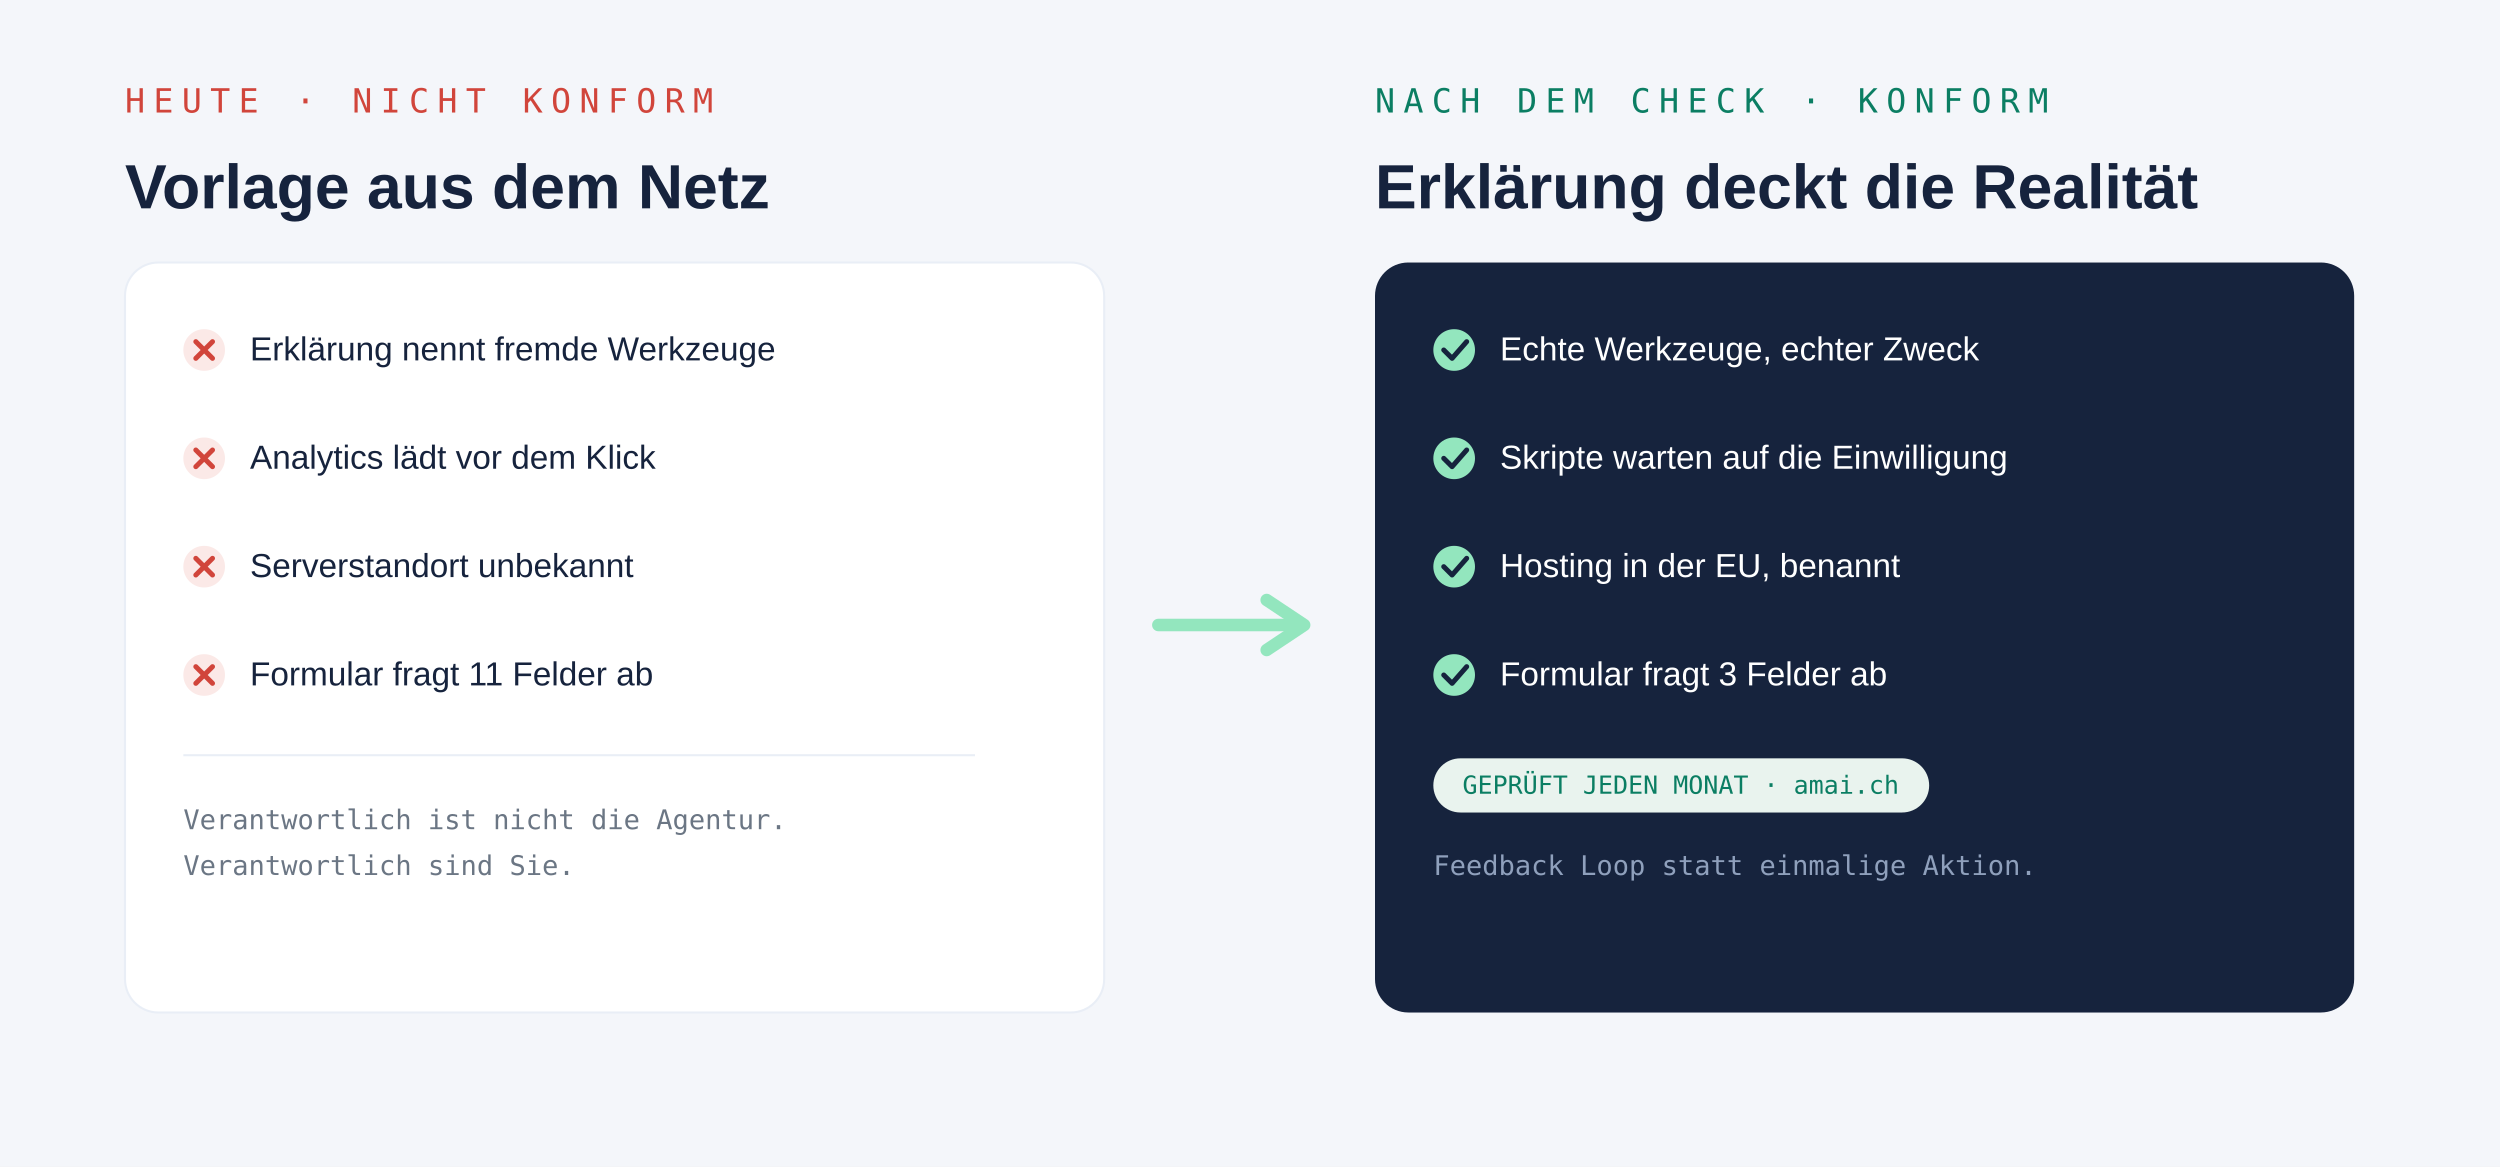
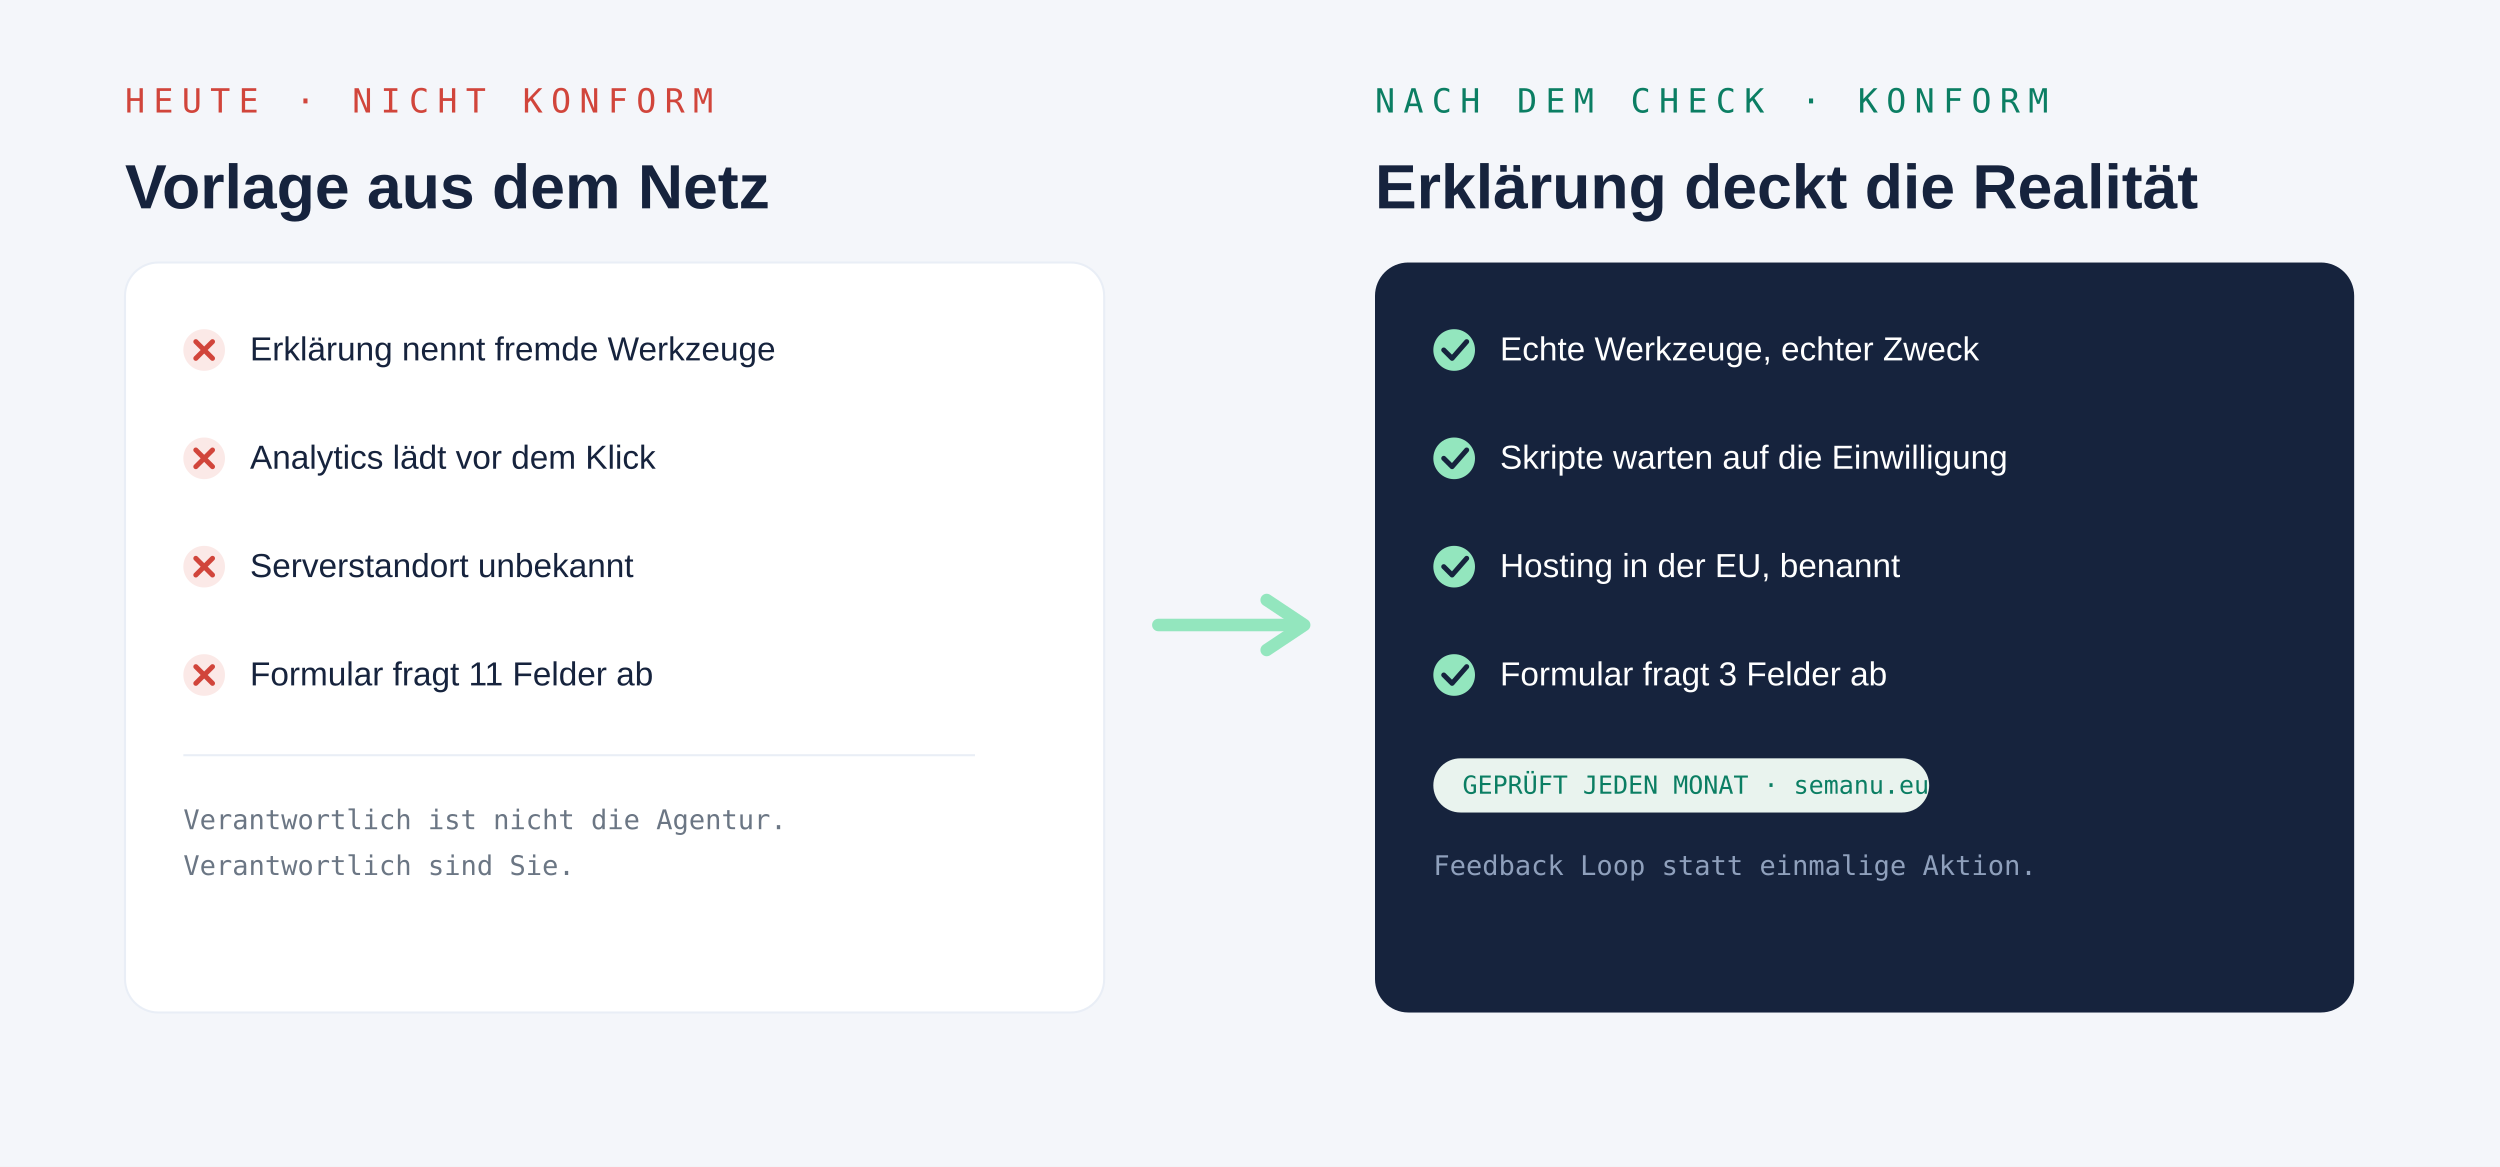
<svg xmlns="http://www.w3.org/2000/svg" viewBox="0 0 1200 560" width="1200" height="560" role="img" aria-label="Links eine kopierte Datenschutzerklärung mit Tracking ohne Einwilligung, rechts eine revDSG konforme Website">
  <defs>
    <style>
      .mono{font-family:'Space Mono','DejaVu Sans Mono',monospace}
      .sans{font-family:Archivo,'Helvetica Neue',Arial,sans-serif}
      .black{font-family:'Archivo Black',Arial,sans-serif;font-weight:800}
    </style>
  </defs>
  <rect width="1200" height="560" fill="#F4F6FA" />
  <g transform="translate(60,54)">
    <text x="0" y="0" class="mono" font-size="16" letter-spacing="4" fill="#D1453B">HEUTE · NICHT KONFORM</text>
    <text x="0" y="46" class="black" font-size="30" fill="#16233D">Vorlage aus dem Netz</text>
    <rect x="0" y="72" width="470" height="360" rx="16" fill="#FFFFFF" stroke="#E9EEF6" />
    <g transform="translate(28,104)">
      <g>
        <circle cx="10" cy="10" r="10" fill="#FBE9E7" />
        <path d="M6 6 L14 14 M14 6 L6 14" stroke="#D1453B" stroke-width="2.4" stroke-linecap="round" />
        <text x="32" y="15" class="sans" font-size="16" fill="#16233D">Erklärung nennt fremde Werkzeuge</text>
      </g>
      <g transform="translate(0,52)">
        <circle cx="10" cy="10" r="10" fill="#FBE9E7" />
        <path d="M6 6 L14 14 M14 6 L6 14" stroke="#D1453B" stroke-width="2.4" stroke-linecap="round" />
        <text x="32" y="15" class="sans" font-size="16" fill="#16233D">Analytics lädt vor dem Klick</text>
      </g>
      <g transform="translate(0,104)">
        <circle cx="10" cy="10" r="10" fill="#FBE9E7" />
        <path d="M6 6 L14 14 M14 6 L6 14" stroke="#D1453B" stroke-width="2.4" stroke-linecap="round" />
        <text x="32" y="15" class="sans" font-size="16" fill="#16233D">Serverstandort unbekannt</text>
      </g>
      <g transform="translate(0,156)">
        <circle cx="10" cy="10" r="10" fill="#FBE9E7" />
        <path d="M6 6 L14 14 M14 6 L6 14" stroke="#D1453B" stroke-width="2.4" stroke-linecap="round" />
        <text x="32" y="15" class="sans" font-size="16" fill="#16233D">Formular fragt 11 Felder ab</text>
      </g>
      <rect x="0" y="204" width="380" height="1" fill="#E9EEF6" />
      <text x="0" y="240" class="mono" font-size="13" fill="#6B7684">Verantwortlich ist nicht die Agentur.</text>
      <text x="0" y="262" class="mono" font-size="13" fill="#6B7684">Verantwortlich sind Sie.</text>
    </g>
  </g>
  <g transform="translate(556,300)">
    <path d="M0 0 L64 0" stroke="#93E6BE" stroke-width="6" stroke-linecap="round" />
    <path d="M52 -12 L70 0 L52 12" fill="none" stroke="#93E6BE" stroke-width="6" stroke-linecap="round" stroke-linejoin="round" />
  </g>
  <g transform="translate(660,54)">
    <text x="0" y="0" class="mono" font-size="16" letter-spacing="4" fill="#0B7E63">NACH DEM CHECK · KONFORM</text>
    <text x="0" y="46" class="black" font-size="30" fill="#16233D">Erklärung deckt die Realität</text>
    <rect x="0" y="72" width="470" height="360" rx="16" fill="#16233D" />
    <g transform="translate(28,104)">
      <g>
        <circle cx="10" cy="10" r="10" fill="#93E6BE" />
        <path d="M5 10 L9 14 L16 6" fill="none" stroke="#16233D" stroke-width="2.4" stroke-linecap="round" stroke-linejoin="round" />
        <text x="32" y="15" class="sans" font-size="16" fill="#FFFFFF">Echte Werkzeuge, echter Zweck</text>
      </g>
      <g transform="translate(0,52)">
        <circle cx="10" cy="10" r="10" fill="#93E6BE" />
        <path d="M5 10 L9 14 L16 6" fill="none" stroke="#16233D" stroke-width="2.4" stroke-linecap="round" stroke-linejoin="round" />
        <text x="32" y="15" class="sans" font-size="16" fill="#FFFFFF">Skripte warten auf die Einwilligung</text>
      </g>
      <g transform="translate(0,104)">
        <circle cx="10" cy="10" r="10" fill="#93E6BE" />
        <path d="M5 10 L9 14 L16 6" fill="none" stroke="#16233D" stroke-width="2.4" stroke-linecap="round" stroke-linejoin="round" />
        <text x="32" y="15" class="sans" font-size="16" fill="#FFFFFF">Hosting in der EU, benannt</text>
      </g>
      <g transform="translate(0,156)">
        <circle cx="10" cy="10" r="10" fill="#93E6BE" />
        <path d="M5 10 L9 14 L16 6" fill="none" stroke="#16233D" stroke-width="2.4" stroke-linecap="round" stroke-linejoin="round" />
        <text x="32" y="15" class="sans" font-size="16" fill="#FFFFFF">Formular fragt 3 Felder ab</text>
      </g>
      <g transform="translate(0,206)">
        <rect x="0" y="0" width="238" height="26" rx="13" fill="#E9F3EE" />
-         <text x="14" y="17" class="mono" font-size="12" fill="#0B7E63">GEPRÜFT JEDEN MONAT · amai.ch</text>
+         <text x="14" y="17" class="mono" font-size="12" fill="#0B7E63">GEPRÜFT JEDEN MONAT · semanu.eu</text>
      </g>
      <text x="0" y="262" class="mono" font-size="13" fill="#8FA0BC">Feedback Loop statt einmalige Aktion.</text>
    </g>
  </g>
</svg>
